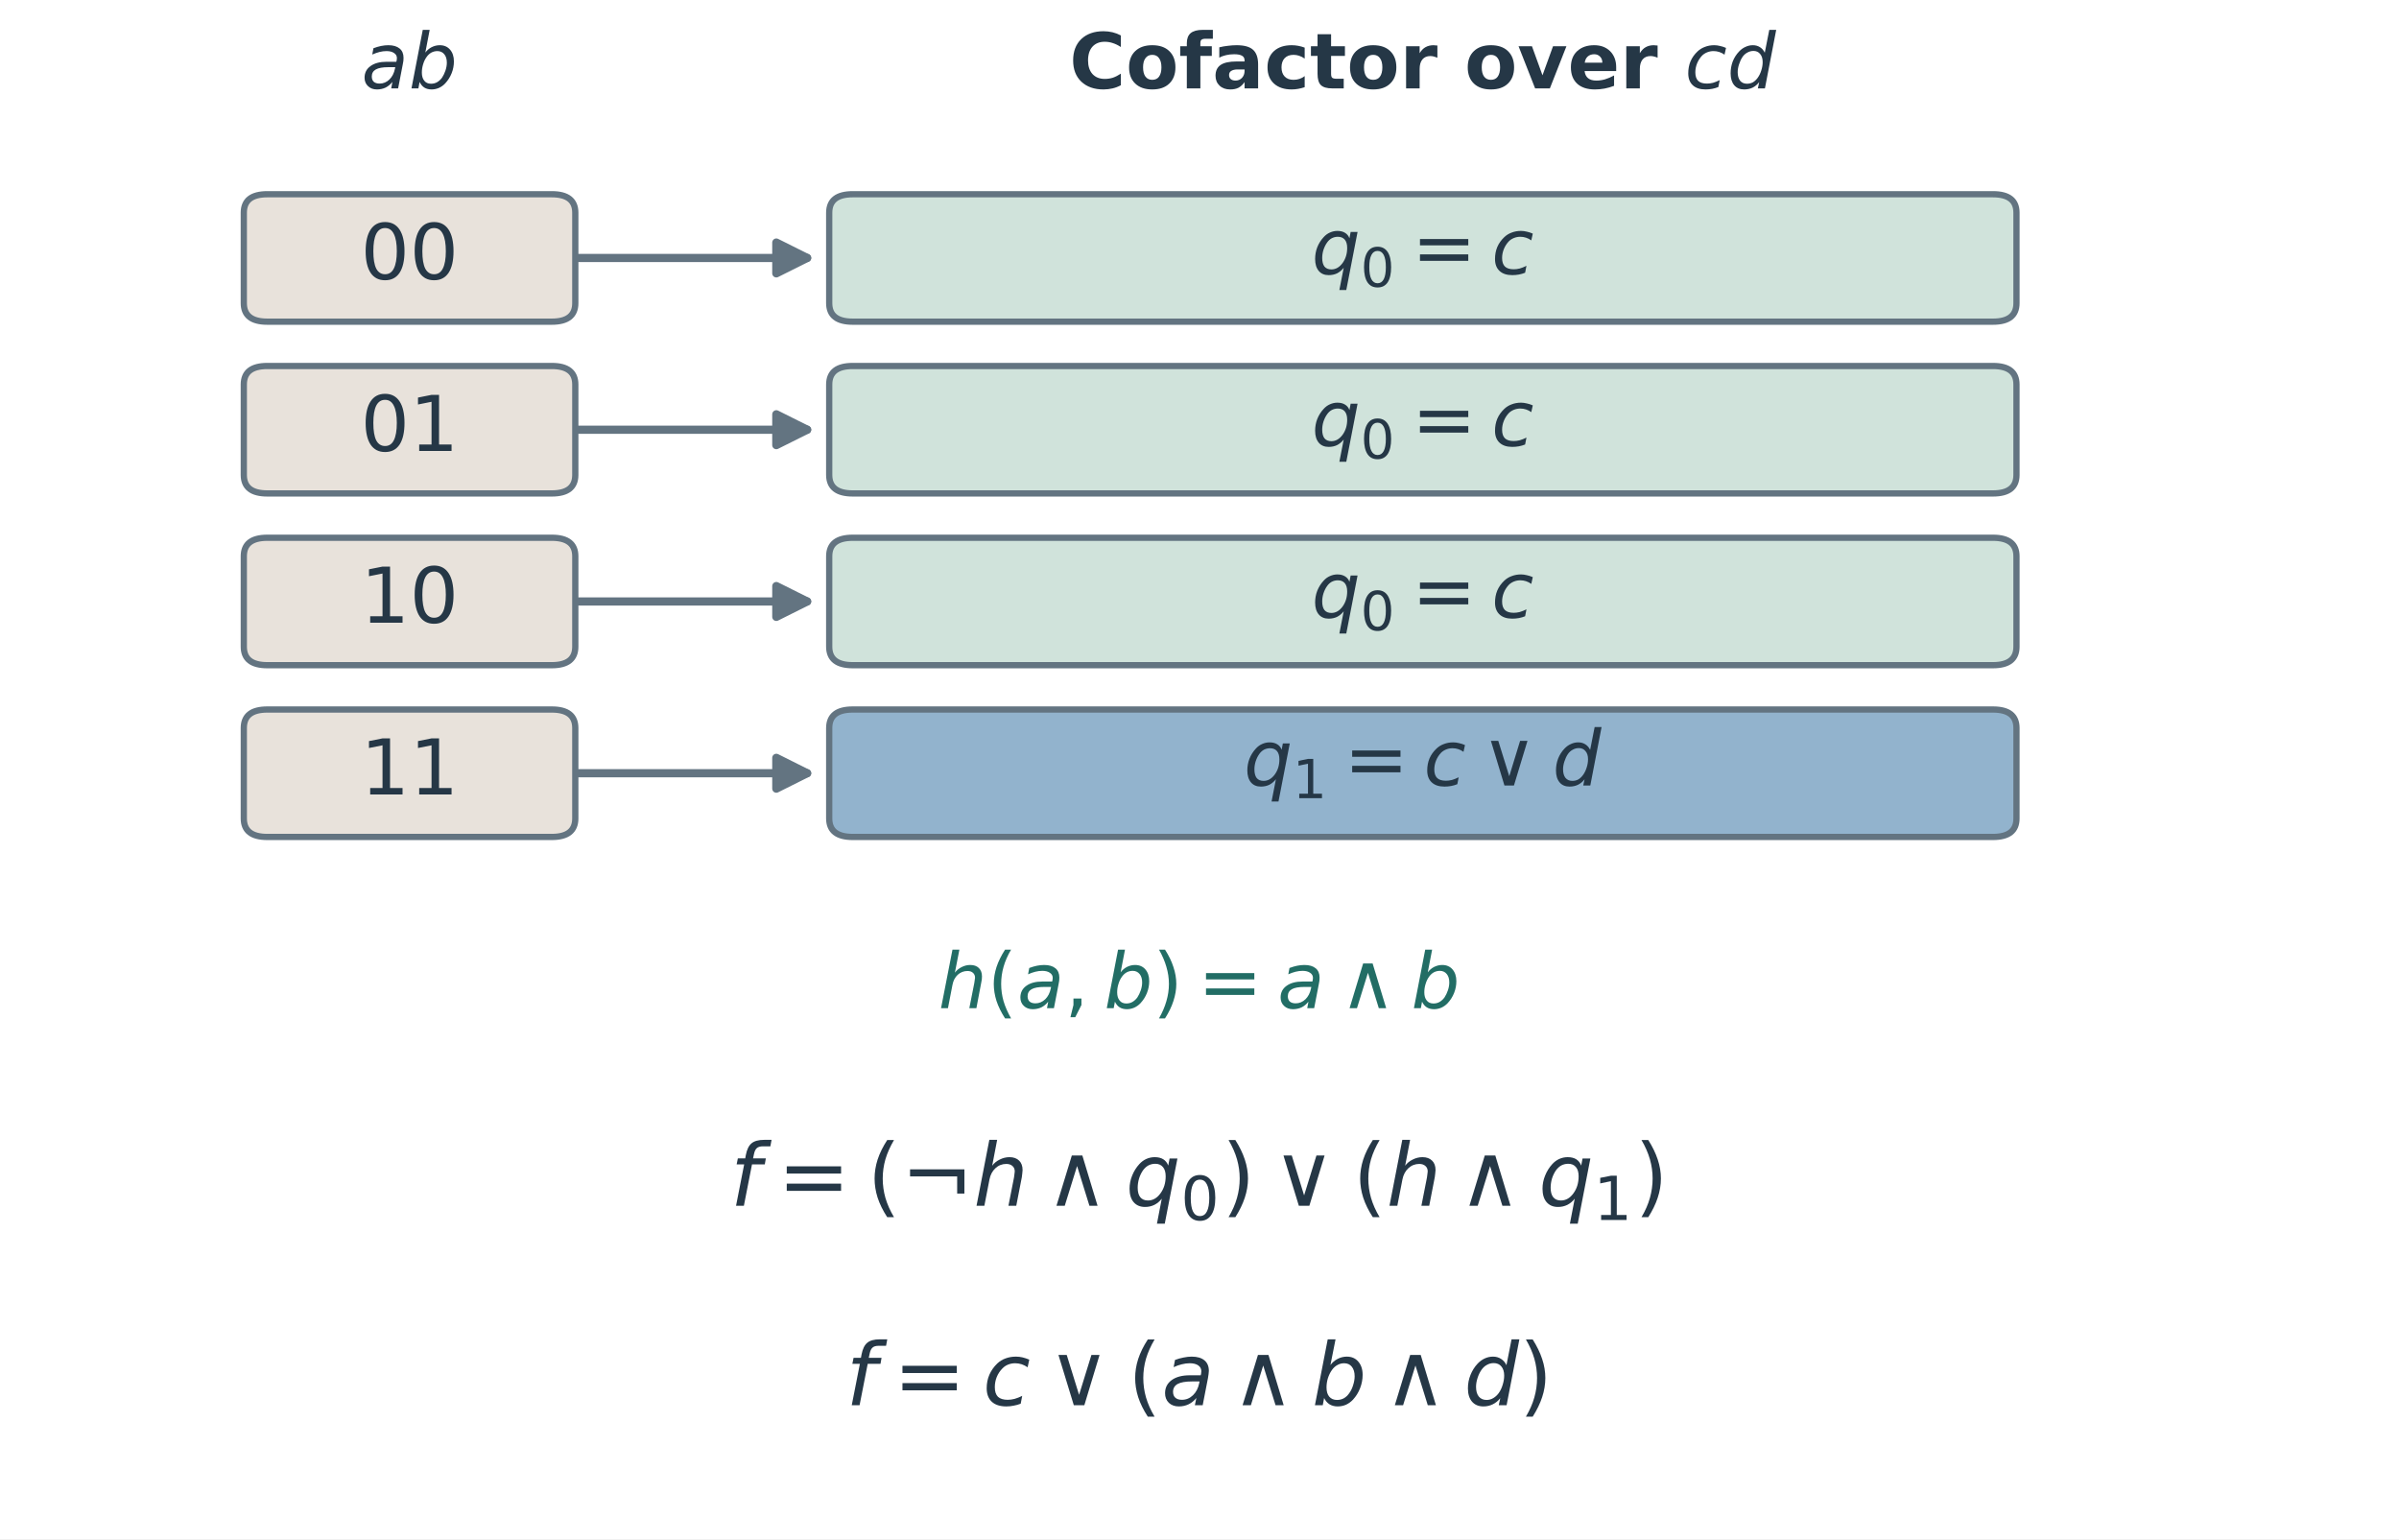
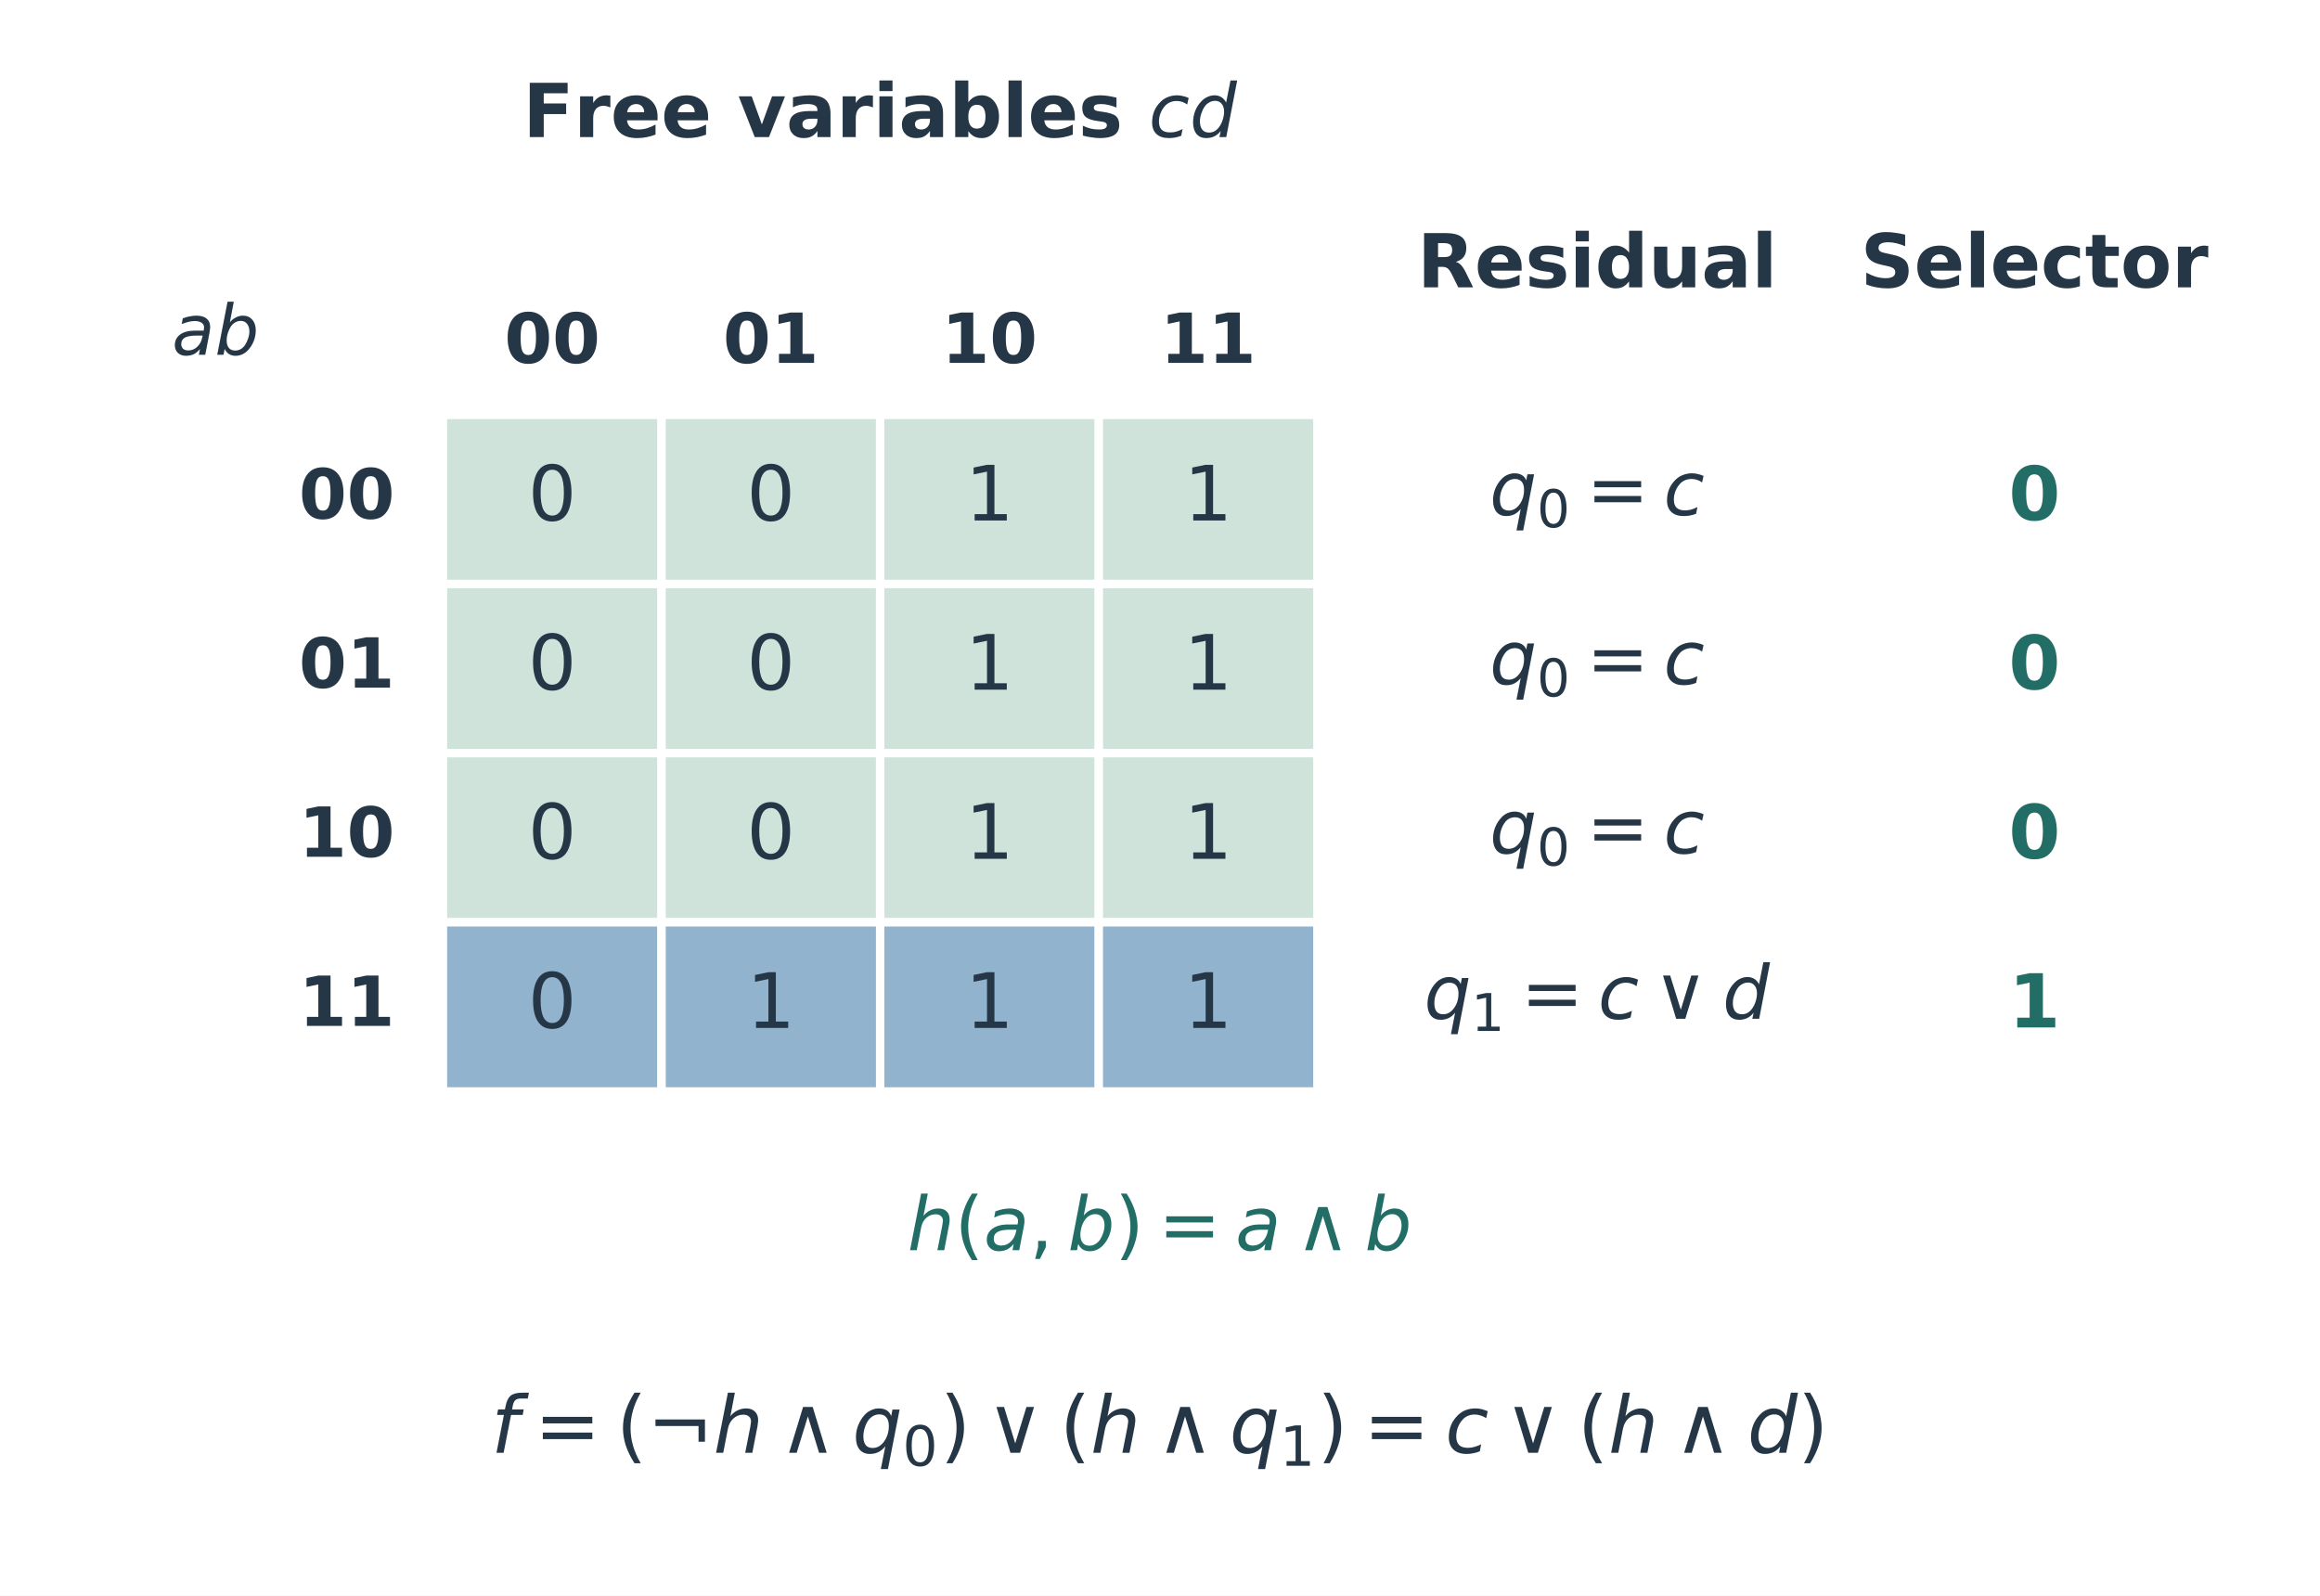
- <svg xmlns="http://www.w3.org/2000/svg" width="249.12pt" height="159.84pt" viewBox="0 0 249.12 159.84" version="1.1">
+ <svg xmlns="http://www.w3.org/2000/svg" width="249.12pt" height="171.36pt" viewBox="0 0 249.12 171.36" version="1.1">
  <defs>
    <style type="text/css">*{stroke-linejoin: round; stroke-linecap: butt}</style>
  </defs>
  <g id="figure_1">
    <g id="patch_1">
-       <path d="M 0 159.84  L 249.12 159.84  L 249.12 0  L 0 0  z " style="fill: #ffffff" />
+       <path d="M 0 171.36  L 249.12 171.36  L 249.12 0  L 0 0  z " style="fill: #ffffff" />
    </g>
    <g id="axes_1">
      <g id="patch_2">
-         <path d="M 27.759 33.407  L 57.3 33.407  Q 59.741 33.407 59.741 31.488  L 59.741 22.09  Q 59.741 20.172 57.3 20.172  L 27.759 20.172  Q 25.318 20.172 25.318 22.09  L 25.318 31.488  Q 25.318 33.407 27.759 33.407  z " clip-path="url(#p0b0f962cfa)" style="fill: #e8e2db; stroke: #637481; stroke-width: 0.65; stroke-linejoin: miter" />
+         <path d="M 47.563 62.718  L 71.038 62.718  L 71.038 44.554  L 47.563 44.554  z " clip-path="url(#p40de2ca29a)" style="fill: #d0e3db; stroke: #ffffff; stroke-width: 0.9; stroke-linejoin: miter" />
      </g>
      <g id="patch_3">
-         <path d="M 60.108 26.789  Q 72.437 26.789 83.815 26.789  " clip-path="url(#p0b0f962cfa)" style="fill: none; stroke: #637481; stroke-width: 0.85; stroke-linecap: round" />
-         <path d="M 80.615 25.189  L 83.815 26.789  L 80.615 28.389  z " clip-path="url(#p0b0f962cfa)" style="fill: #637481; stroke: #637481; stroke-width: 0.85; stroke-linecap: round" />
+         <path d="M 71.038 62.718  L 94.512 62.718  L 94.512 44.554  L 71.038 44.554  z " clip-path="url(#p40de2ca29a)" style="fill: #d0e3db; stroke: #ffffff; stroke-width: 0.9; stroke-linejoin: miter" />
      </g>
      <g id="patch_4">
-         <path d="M 88.55 33.407  L 206.956 33.407  Q 209.398 33.407 209.398 31.488  L 209.398 22.09  Q 209.398 20.172 206.956 20.172  L 88.55 20.172  Q 86.108 20.172 86.108 22.09  L 86.108 31.488  Q 86.108 33.407 88.55 33.407  z " clip-path="url(#p0b0f962cfa)" style="fill: #d0e3db; stroke: #637481; stroke-width: 0.65; stroke-linejoin: miter" />
+         <path d="M 94.512 62.718  L 117.987 62.718  L 117.987 44.554  L 94.512 44.554  z " clip-path="url(#p40de2ca29a)" style="fill: #d0e3db; stroke: #ffffff; stroke-width: 0.9; stroke-linejoin: miter" />
      </g>
      <g id="patch_5">
-         <path d="M 27.759 51.245  L 57.3 51.245  Q 59.741 51.245 59.741 49.327  L 59.741 39.928  Q 59.741 38.01 57.3 38.01  L 27.759 38.01  Q 25.318 38.01 25.318 39.928  L 25.318 49.327  Q 25.318 51.245 27.759 51.245  z " clip-path="url(#p0b0f962cfa)" style="fill: #e8e2db; stroke: #637481; stroke-width: 0.65; stroke-linejoin: miter" />
+         <path d="M 117.987 62.718  L 141.462 62.718  L 141.462 44.554  L 117.987 44.554  z " clip-path="url(#p40de2ca29a)" style="fill: #d0e3db; stroke: #ffffff; stroke-width: 0.9; stroke-linejoin: miter" />
      </g>
      <g id="patch_6">
-         <path d="M 60.108 44.627  Q 72.437 44.627 83.815 44.627  " clip-path="url(#p0b0f962cfa)" style="fill: none; stroke: #637481; stroke-width: 0.85; stroke-linecap: round" />
-         <path d="M 80.615 43.027  L 83.815 44.627  L 80.615 46.227  z " clip-path="url(#p0b0f962cfa)" style="fill: #637481; stroke: #637481; stroke-width: 0.85; stroke-linecap: round" />
+         <path d="M 47.563 80.882  L 71.038 80.882  L 71.038 62.718  L 47.563 62.718  z " clip-path="url(#p40de2ca29a)" style="fill: #d0e3db; stroke: #ffffff; stroke-width: 0.9; stroke-linejoin: miter" />
      </g>
      <g id="patch_7">
-         <path d="M 88.55 51.245  L 206.956 51.245  Q 209.398 51.245 209.398 49.327  L 209.398 39.928  Q 209.398 38.01 206.956 38.01  L 88.55 38.01  Q 86.108 38.01 86.108 39.928  L 86.108 49.327  Q 86.108 51.245 88.55 51.245  z " clip-path="url(#p0b0f962cfa)" style="fill: #d0e3db; stroke: #637481; stroke-width: 0.65; stroke-linejoin: miter" />
+         <path d="M 71.038 80.882  L 94.512 80.882  L 94.512 62.718  L 71.038 62.718  z " clip-path="url(#p40de2ca29a)" style="fill: #d0e3db; stroke: #ffffff; stroke-width: 0.9; stroke-linejoin: miter" />
      </g>
      <g id="patch_8">
-         <path d="M 27.759 69.083  L 57.3 69.083  Q 59.741 69.083 59.741 67.165  L 59.741 57.766  Q 59.741 55.848 57.3 55.848  L 27.759 55.848  Q 25.318 55.848 25.318 57.766  L 25.318 67.165  Q 25.318 69.083 27.759 69.083  z " clip-path="url(#p0b0f962cfa)" style="fill: #e8e2db; stroke: #637481; stroke-width: 0.65; stroke-linejoin: miter" />
+         <path d="M 94.512 80.882  L 117.987 80.882  L 117.987 62.718  L 94.512 62.718  z " clip-path="url(#p40de2ca29a)" style="fill: #d0e3db; stroke: #ffffff; stroke-width: 0.9; stroke-linejoin: miter" />
      </g>
      <g id="patch_9">
-         <path d="M 60.108 62.465  Q 72.437 62.465 83.815 62.465  " clip-path="url(#p0b0f962cfa)" style="fill: none; stroke: #637481; stroke-width: 0.85; stroke-linecap: round" />
-         <path d="M 80.615 60.865  L 83.815 62.465  L 80.615 64.065  z " clip-path="url(#p0b0f962cfa)" style="fill: #637481; stroke: #637481; stroke-width: 0.85; stroke-linecap: round" />
+         <path d="M 117.987 80.882  L 141.462 80.882  L 141.462 62.718  L 117.987 62.718  z " clip-path="url(#p40de2ca29a)" style="fill: #d0e3db; stroke: #ffffff; stroke-width: 0.9; stroke-linejoin: miter" />
      </g>
      <g id="patch_10">
-         <path d="M 88.55 69.083  L 206.956 69.083  Q 209.398 69.083 209.398 67.165  L 209.398 57.766  Q 209.398 55.848 206.956 55.848  L 88.55 55.848  Q 86.108 55.848 86.108 57.766  L 86.108 67.165  Q 86.108 69.083 88.55 69.083  z " clip-path="url(#p0b0f962cfa)" style="fill: #d0e3db; stroke: #637481; stroke-width: 0.65; stroke-linejoin: miter" />
+         <path d="M 47.563 99.046  L 71.038 99.046  L 71.038 80.882  L 47.563 80.882  z " clip-path="url(#p40de2ca29a)" style="fill: #d0e3db; stroke: #ffffff; stroke-width: 0.9; stroke-linejoin: miter" />
      </g>
      <g id="patch_11">
-         <path d="M 27.759 86.921  L 57.3 86.921  Q 59.741 86.921 59.741 85.003  L 59.741 75.604  Q 59.741 73.686 57.3 73.686  L 27.759 73.686  Q 25.318 73.686 25.318 75.604  L 25.318 85.003  Q 25.318 86.921 27.759 86.921  z " clip-path="url(#p0b0f962cfa)" style="fill: #e8e2db; stroke: #637481; stroke-width: 0.65; stroke-linejoin: miter" />
+         <path d="M 71.038 99.046  L 94.512 99.046  L 94.512 80.882  L 71.038 80.882  z " clip-path="url(#p40de2ca29a)" style="fill: #d0e3db; stroke: #ffffff; stroke-width: 0.9; stroke-linejoin: miter" />
      </g>
      <g id="patch_12">
-         <path d="M 60.108 80.304  Q 72.437 80.304 83.815 80.304  " clip-path="url(#p0b0f962cfa)" style="fill: none; stroke: #637481; stroke-width: 0.85; stroke-linecap: round" />
-         <path d="M 80.615 78.704  L 83.815 80.304  L 80.615 81.904  z " clip-path="url(#p0b0f962cfa)" style="fill: #637481; stroke: #637481; stroke-width: 0.85; stroke-linecap: round" />
+         <path d="M 94.512 99.046  L 117.987 99.046  L 117.987 80.882  L 94.512 80.882  z " clip-path="url(#p40de2ca29a)" style="fill: #d0e3db; stroke: #ffffff; stroke-width: 0.9; stroke-linejoin: miter" />
      </g>
      <g id="patch_13">
-         <path d="M 88.55 86.921  L 206.956 86.921  Q 209.398 86.921 209.398 85.003  L 209.398 75.604  Q 209.398 73.686 206.956 73.686  L 88.55 73.686  Q 86.108 73.686 86.108 75.604  L 86.108 85.003  Q 86.108 86.921 88.55 86.921  z " clip-path="url(#p0b0f962cfa)" style="fill: #92b3cd; stroke: #637481; stroke-width: 0.65; stroke-linejoin: miter" />
+         <path d="M 117.987 99.046  L 141.462 99.046  L 141.462 80.882  L 117.987 80.882  z " clip-path="url(#p40de2ca29a)" style="fill: #d0e3db; stroke: #ffffff; stroke-width: 0.9; stroke-linejoin: miter" />
+       </g>
+       <g id="patch_14">
+         <path d="M 47.563 117.21  L 71.038 117.21  L 71.038 99.046  L 47.563 99.046  z " clip-path="url(#p40de2ca29a)" style="fill: #92b3cd; stroke: #ffffff; stroke-width: 0.9; stroke-linejoin: miter" />
+       </g>
+       <g id="patch_15">
+         <path d="M 71.038 117.21  L 94.512 117.21  L 94.512 99.046  L 71.038 99.046  z " clip-path="url(#p40de2ca29a)" style="fill: #92b3cd; stroke: #ffffff; stroke-width: 0.9; stroke-linejoin: miter" />
+       </g>
+       <g id="patch_16">
+         <path d="M 94.512 117.21  L 117.987 117.21  L 117.987 99.046  L 94.512 99.046  z " clip-path="url(#p40de2ca29a)" style="fill: #92b3cd; stroke: #ffffff; stroke-width: 0.9; stroke-linejoin: miter" />
+       </g>
+       <g id="patch_17">
+         <path d="M 117.987 117.21  L 141.462 117.21  L 141.462 99.046  L 117.987 99.046  z " clip-path="url(#p40de2ca29a)" style="fill: #92b3cd; stroke: #ffffff; stroke-width: 0.9; stroke-linejoin: miter" />
      </g>
      <g id="text_1">
-         <g style="fill: #253746" transform="translate(37.52977 10.10189)">
-           <text>
-             <tspan x="0" y="-0.922" style="font-style: oblique; font-size: 8px; font-family: 'DejaVu Sans'; fill: #253746">a</tspan>
-             <tspan x="4.902" y="-0.922" style="font-style: oblique; font-size: 8px; font-family: 'DejaVu Sans'; fill: #253746">b</tspan>
+         <g style="fill: #253746" transform="translate(56.1523 15.64212)">
+           <text>
+             <tspan x="0" y="-0.922" style="font-weight: 700; font-size: 8px; font-family: 'DejaVu Sans'; fill: #253746">F</tspan>
+             <tspan x="5.465" y="-0.922" style="font-weight: 700; font-size: 8px; font-family: 'DejaVu Sans'; fill: #253746">r</tspan>
+             <tspan x="9.41" y="-0.922" style="font-weight: 700; font-size: 8px; font-family: 'DejaVu Sans'; fill: #253746">e</tspan>
+             <tspan x="14.836" y="-0.922" style="font-weight: 700; font-size: 8px; font-family: 'DejaVu Sans'; fill: #253746">e</tspan>
+             <tspan x="20.262" y="-0.922" style="font-weight: 700; font-size: 8px; font-family: 'DejaVu Sans'; fill: #253746"> </tspan>
+             <tspan x="23.047" y="-0.922" style="font-weight: 700; font-size: 8px; font-family: 'DejaVu Sans'; fill: #253746">v</tspan>
+             <tspan x="28.262" y="-0.922" style="font-weight: 700; font-size: 8px; font-family: 'DejaVu Sans'; fill: #253746">a</tspan>
+             <tspan x="33.66" y="-0.922" style="font-weight: 700; font-size: 8px; font-family: 'DejaVu Sans'; fill: #253746">r</tspan>
+             <tspan x="37.605" y="-0.922" style="font-weight: 700; font-size: 8px; font-family: 'DejaVu Sans'; fill: #253746">i</tspan>
+             <tspan x="40.348" y="-0.922" style="font-weight: 700; font-size: 8px; font-family: 'DejaVu Sans'; fill: #253746">a</tspan>
+             <tspan x="45.746" y="-0.922" style="font-weight: 700; font-size: 8px; font-family: 'DejaVu Sans'; fill: #253746">b</tspan>
+             <tspan x="51.473" y="-0.922" style="font-weight: 700; font-size: 8px; font-family: 'DejaVu Sans'; fill: #253746">l</tspan>
+             <tspan x="54.215" y="-0.922" style="font-weight: 700; font-size: 8px; font-family: 'DejaVu Sans'; fill: #253746">e</tspan>
+             <tspan x="59.641" y="-0.922" style="font-weight: 700; font-size: 8px; font-family: 'DejaVu Sans'; fill: #253746">s</tspan>
+             <tspan x="64.402" y="-0.922" style="font-weight: 700; font-size: 8px; font-family: 'DejaVu Sans'; fill: #253746"> </tspan>
+             <tspan x="67.188" y="-0.922" style="font-style: oblique; font-size: 8px; font-family: 'DejaVu Sans'; fill: #253746">c</tspan>
+             <tspan x="71.586" y="-0.922" style="font-style: oblique; font-size: 8px; font-family: 'DejaVu Sans'; fill: #253746">d</tspan>
          </text>
        </g>
      </g>
      <g id="text_2">
-         <g style="fill: #253746" transform="translate(111.0331 10.10189)">
-           <text>
-             <tspan x="0" y="-0.922" style="font-weight: 700; font-size: 8px; font-family: 'DejaVu Sans'; fill: #253746">C</tspan>
-             <tspan x="5.871" y="-0.922" style="font-weight: 700; font-size: 8px; font-family: 'DejaVu Sans'; fill: #253746">o</tspan>
-             <tspan x="11.367" y="-0.922" style="font-weight: 700; font-size: 8px; font-family: 'DejaVu Sans'; fill: #253746">f</tspan>
-             <tspan x="14.848" y="-0.922" style="font-weight: 700; font-size: 8px; font-family: 'DejaVu Sans'; fill: #253746">a</tspan>
-             <tspan x="20.246" y="-0.922" style="font-weight: 700; font-size: 8px; font-family: 'DejaVu Sans'; fill: #253746">c</tspan>
-             <tspan x="24.988" y="-0.922" style="font-weight: 700; font-size: 8px; font-family: 'DejaVu Sans'; fill: #253746">t</tspan>
-             <tspan x="28.812" y="-0.922" style="font-weight: 700; font-size: 8px; font-family: 'DejaVu Sans'; fill: #253746">o</tspan>
-             <tspan x="34.309" y="-0.922" style="font-weight: 700; font-size: 8px; font-family: 'DejaVu Sans'; fill: #253746">r</tspan>
-             <tspan x="38.254" y="-0.922" style="font-weight: 700; font-size: 8px; font-family: 'DejaVu Sans'; fill: #253746"> </tspan>
-             <tspan x="41.039" y="-0.922" style="font-weight: 700; font-size: 8px; font-family: 'DejaVu Sans'; fill: #253746">o</tspan>
-             <tspan x="46.535" y="-0.922" style="font-weight: 700; font-size: 8px; font-family: 'DejaVu Sans'; fill: #253746">v</tspan>
-             <tspan x="51.75" y="-0.922" style="font-weight: 700; font-size: 8px; font-family: 'DejaVu Sans'; fill: #253746">e</tspan>
-             <tspan x="57.176" y="-0.922" style="font-weight: 700; font-size: 8px; font-family: 'DejaVu Sans'; fill: #253746">r</tspan>
-             <tspan x="61.121" y="-0.922" style="font-weight: 700; font-size: 8px; font-family: 'DejaVu Sans'; fill: #253746"> </tspan>
-             <tspan x="63.906" y="-0.922" style="font-style: oblique; font-size: 8px; font-family: 'DejaVu Sans'; fill: #253746">c</tspan>
-             <tspan x="68.305" y="-0.922" style="font-style: oblique; font-size: 8px; font-family: 'DejaVu Sans'; fill: #253746">d</tspan>
+         <g style="fill: #253746" transform="translate(18.4615 38.39785)">
+           <text>
+             <tspan x="0" y="-0.297" style="font-style: oblique; font-size: 7.5px; font-family: 'DejaVu Sans'; fill: #253746">a</tspan>
+             <tspan x="4.596" y="-0.297" style="font-style: oblique; font-size: 7.5px; font-family: 'DejaVu Sans'; fill: #253746">b</tspan>
          </text>
        </g>
      </g>
      <g id="text_3">
-         <text style="font-size: 8px; font-family: 'DejaVu Sans'; text-anchor: middle; fill: #253746" x="42.53" y="28.997" transform="rotate(-0 42.52977 28.99668)">00</text>
+         <text style="font-weight: 700; font-size: 7.4px; font-family: 'DejaVu Sans'; text-anchor: middle; fill: #253746" x="59.3" y="38.967" transform="rotate(-0 59.30014 38.96659)">00</text>
      </g>
      <g id="text_4">
-         <g style="fill: #253746" transform="translate(136.1931 28.98043)">
+         <text style="font-weight: 700; font-size: 7.4px; font-family: 'DejaVu Sans'; text-anchor: middle; fill: #253746" x="82.775" y="38.967" transform="rotate(-0 82.77491 38.96659)">01</text>
+       </g>
+       <g id="text_5">
+         <text style="font-weight: 700; font-size: 7.4px; font-family: 'DejaVu Sans'; text-anchor: middle; fill: #253746" x="106.25" y="38.967" transform="rotate(-0 106.2497 38.96659)">10</text>
+       </g>
+       <g id="text_6">
+         <text style="font-weight: 700; font-size: 7.4px; font-family: 'DejaVu Sans'; text-anchor: middle; fill: #253746" x="129.724" y="38.967" transform="rotate(-0 129.7244 38.96659)">11</text>
+       </g>
+       <g id="text_7">
+         <text style="font-weight: 700; font-size: 7.4px; font-family: 'DejaVu Sans'; text-anchor: middle; fill: #253746" x="37.234" y="55.678" transform="rotate(-0 37.23386 55.67762)">00</text>
+       </g>
+       <g id="text_8">
+         <text style="font-size: 8.2px; font-family: 'DejaVu Sans'; text-anchor: middle; fill: #253746" x="59.3" y="55.898" transform="rotate(-0 59.30014 55.89837)">0</text>
+       </g>
+       <g id="text_9">
+         <text style="font-size: 8.2px; font-family: 'DejaVu Sans'; text-anchor: middle; fill: #253746" x="82.775" y="55.898" transform="rotate(-0 82.77491 55.89837)">0</text>
+       </g>
+       <g id="text_10">
+         <text style="font-size: 8.2px; font-family: 'DejaVu Sans'; text-anchor: middle; fill: #253746" x="106.25" y="55.898" transform="rotate(-0 106.2497 55.89837)">1</text>
+       </g>
+       <g id="text_11">
+         <text style="font-size: 8.2px; font-family: 'DejaVu Sans'; text-anchor: middle; fill: #253746" x="129.724" y="55.898" transform="rotate(-0 129.7244 55.89837)">1</text>
+       </g>
+       <g id="text_12">
+         <text style="font-weight: 700; font-size: 7.4px; font-family: 'DejaVu Sans'; text-anchor: middle; fill: #253746" x="37.234" y="73.842" transform="rotate(-0 37.23386 73.84178)">01</text>
+       </g>
+       <g id="text_13">
+         <text style="font-size: 8.2px; font-family: 'DejaVu Sans'; text-anchor: middle; fill: #253746" x="59.3" y="74.063" transform="rotate(-0 59.30014 74.06253)">0</text>
+       </g>
+       <g id="text_14">
+         <text style="font-size: 8.2px; font-family: 'DejaVu Sans'; text-anchor: middle; fill: #253746" x="82.775" y="74.063" transform="rotate(-0 82.77491 74.06253)">0</text>
+       </g>
+       <g id="text_15">
+         <text style="font-size: 8.2px; font-family: 'DejaVu Sans'; text-anchor: middle; fill: #253746" x="106.25" y="74.063" transform="rotate(-0 106.2497 74.06253)">1</text>
+       </g>
+       <g id="text_16">
+         <text style="font-size: 8.2px; font-family: 'DejaVu Sans'; text-anchor: middle; fill: #253746" x="129.724" y="74.063" transform="rotate(-0 129.7244 74.06253)">1</text>
+       </g>
+       <g id="text_17">
+         <text style="font-weight: 700; font-size: 7.4px; font-family: 'DejaVu Sans'; text-anchor: middle; fill: #253746" x="37.234" y="92.006" transform="rotate(-0 37.23386 92.00594)">10</text>
+       </g>
+       <g id="text_18">
+         <text style="font-size: 8.2px; font-family: 'DejaVu Sans'; text-anchor: middle; fill: #253746" x="59.3" y="92.227" transform="rotate(-0 59.30014 92.22669)">0</text>
+       </g>
+       <g id="text_19">
+         <text style="font-size: 8.2px; font-family: 'DejaVu Sans'; text-anchor: middle; fill: #253746" x="82.775" y="92.227" transform="rotate(-0 82.77491 92.22669)">0</text>
+       </g>
+       <g id="text_20">
+         <text style="font-size: 8.2px; font-family: 'DejaVu Sans'; text-anchor: middle; fill: #253746" x="106.25" y="92.227" transform="rotate(-0 106.2497 92.22669)">1</text>
+       </g>
+       <g id="text_21">
+         <text style="font-size: 8.2px; font-family: 'DejaVu Sans'; text-anchor: middle; fill: #253746" x="129.724" y="92.227" transform="rotate(-0 129.7244 92.22669)">1</text>
+       </g>
+       <g id="text_22">
+         <text style="font-weight: 700; font-size: 7.4px; font-family: 'DejaVu Sans'; text-anchor: middle; fill: #253746" x="37.234" y="110.17" transform="rotate(-0 37.23386 110.1701)">11</text>
+       </g>
+       <g id="text_23">
+         <text style="font-size: 8.2px; font-family: 'DejaVu Sans'; text-anchor: middle; fill: #253746" x="59.3" y="110.391" transform="rotate(-0 59.30014 110.3908)">0</text>
+       </g>
+       <g id="text_24">
+         <text style="font-size: 8.2px; font-family: 'DejaVu Sans'; text-anchor: middle; fill: #253746" x="82.775" y="110.391" transform="rotate(-0 82.77491 110.3908)">1</text>
+       </g>
+       <g id="text_25">
+         <text style="font-size: 8.2px; font-family: 'DejaVu Sans'; text-anchor: middle; fill: #253746" x="106.25" y="110.391" transform="rotate(-0 106.2497 110.3908)">1</text>
+       </g>
+       <g id="text_26">
+         <text style="font-size: 8.2px; font-family: 'DejaVu Sans'; text-anchor: middle; fill: #253746" x="129.724" y="110.391" transform="rotate(-0 129.7244 110.3908)">1</text>
+       </g>
+       <g id="text_27">
+         <text style="font-weight: 700; font-size: 8px; font-family: 'DejaVu Sans'; text-anchor: middle; fill: #253746" x="171.51" y="30.859" transform="rotate(-0 171.5095 30.85889)">Residual</text>
+       </g>
+       <g id="text_28">
+         <text style="font-weight: 700; font-size: 8px; font-family: 'DejaVu Sans'; text-anchor: middle; fill: #253746" x="218.459" y="30.859" transform="rotate(-0 218.4591 30.85889)">Selector</text>
+       </g>
+       <g id="text_29">
+         <g style="fill: #253746" transform="translate(159.9495 55.82693)">
          <text>
            <tspan x="0" y="-0.516" style="font-style: oblique; font-size: 8px; font-family: 'DejaVu Sans'; fill: #253746">q</tspan>
            <tspan x="18.68" y="-0.516" style="font-style: oblique; font-size: 8px; font-family: 'DejaVu Sans'; fill: #253746">c</tspan>
            <tspan x="5.078" y="0.797" style="font-size: 5.6px; font-family: 'DejaVu Sans'; fill: #253746">0</tspan>
            <tspan x="10.418" y="-0.516" style="font-size: 8px; font-family: 'DejaVu Sans'; fill: #253746">=</tspan>
          </text>
        </g>
      </g>
-       <g id="text_5">
-         <text style="font-size: 8px; font-family: 'DejaVu Sans'; text-anchor: middle; fill: #253746" x="42.53" y="46.835" transform="rotate(-0 42.52977 46.83483)">01</text>
-       </g>
-       <g id="text_6">
-         <g style="fill: #253746" transform="translate(136.1931 46.81858)">
+       <g id="text_30">
+         <text style="font-weight: 700; font-size: 8px; font-family: 'DejaVu Sans'; text-anchor: middle; fill: #226d65" x="218.459" y="55.843" transform="rotate(-0 218.4591 55.84318)">0</text>
+       </g>
+       <g id="text_31">
+         <g style="fill: #253746" transform="translate(159.9495 73.99109)">
          <text>
            <tspan x="0" y="-0.516" style="font-style: oblique; font-size: 8px; font-family: 'DejaVu Sans'; fill: #253746">q</tspan>
            <tspan x="18.68" y="-0.516" style="font-style: oblique; font-size: 8px; font-family: 'DejaVu Sans'; fill: #253746">c</tspan>
            <tspan x="5.078" y="0.797" style="font-size: 5.6px; font-family: 'DejaVu Sans'; fill: #253746">0</tspan>
            <tspan x="10.418" y="-0.516" style="font-size: 8px; font-family: 'DejaVu Sans'; fill: #253746">=</tspan>
          </text>
        </g>
      </g>
-       <g id="text_7">
-         <text style="font-size: 8px; font-family: 'DejaVu Sans'; text-anchor: middle; fill: #253746" x="42.53" y="64.673" transform="rotate(-0 42.52977 64.67297)">10</text>
-       </g>
-       <g id="text_8">
-         <g style="fill: #253746" transform="translate(136.1931 64.65672)">
+       <g id="text_32">
+         <text style="font-weight: 700; font-size: 8px; font-family: 'DejaVu Sans'; text-anchor: middle; fill: #226d65" x="218.459" y="74.007" transform="rotate(-0 218.4591 74.00734)">0</text>
+       </g>
+       <g id="text_33">
+         <g style="fill: #253746" transform="translate(159.9495 92.15525)">
          <text>
            <tspan x="0" y="-0.516" style="font-style: oblique; font-size: 8px; font-family: 'DejaVu Sans'; fill: #253746">q</tspan>
            <tspan x="18.68" y="-0.516" style="font-style: oblique; font-size: 8px; font-family: 'DejaVu Sans'; fill: #253746">c</tspan>
            <tspan x="5.078" y="0.797" style="font-size: 5.6px; font-family: 'DejaVu Sans'; fill: #253746">0</tspan>
            <tspan x="10.418" y="-0.516" style="font-size: 8px; font-family: 'DejaVu Sans'; fill: #253746">=</tspan>
          </text>
        </g>
      </g>
-       <g id="text_9">
-         <text style="font-size: 8px; font-family: 'DejaVu Sans'; text-anchor: middle; fill: #253746" x="42.53" y="82.511" transform="rotate(-0 42.52977 82.51112)">11</text>
-       </g>
-       <g id="text_10">
-         <g style="fill: #253746" transform="translate(129.1531 82.50362)">
+       <g id="text_34">
+         <text style="font-weight: 700; font-size: 8px; font-family: 'DejaVu Sans'; text-anchor: middle; fill: #226d65" x="218.459" y="92.171" transform="rotate(-0 218.4591 92.1715)">0</text>
+       </g>
+       <g id="text_35">
+         <g style="fill: #253746" transform="translate(152.9095 110.3282)">
          <text>
            <tspan x="0" y="-0.922" style="font-style: oblique; font-size: 8px; font-family: 'DejaVu Sans'; fill: #253746">q</tspan>
            <tspan x="18.68" y="-0.922" style="font-style: oblique; font-size: 8px; font-family: 'DejaVu Sans'; fill: #253746">c</tspan>
            <tspan x="32.051" y="-0.922" style="font-style: oblique; font-size: 8px; font-family: 'DejaVu Sans'; fill: #253746">d</tspan>
            <tspan x="5.078" y="0.391" style="font-size: 5.6px; font-family: 'DejaVu Sans'; fill: #253746">1</tspan>
            <tspan x="10.418" y="-0.922" style="font-size: 8px; font-family: 'DejaVu Sans'; fill: #253746">=</tspan>
            <tspan x="24.637" y="-0.922" style="font-size: 8px; font-family: 'DejaVu Sans'; fill: #253746">∨</tspan>
          </text>
        </g>
      </g>
-       <g id="text_11">
-         <g style="fill: #226d65" transform="translate(97.44 105.6223)">
+       <g id="text_36">
+         <text style="font-weight: 700; font-size: 8px; font-family: 'DejaVu Sans'; text-anchor: middle; fill: #226d65" x="218.459" y="110.336" transform="rotate(-0 218.4591 110.3357)">1</text>
+       </g>
+       <g id="text_37">
+         <g style="fill: #226d65" transform="translate(97.44 135.1829)">
          <text>
            <tspan x="0" y="-0.922" style="font-style: oblique; font-size: 8px; font-family: 'DejaVu Sans'; fill: #226d65">h</tspan>
            <tspan x="8.191" y="-0.922" style="font-style: oblique; font-size: 8px; font-family: 'DejaVu Sans'; fill: #226d65">a</tspan>
            <tspan x="17.195" y="-0.922" style="font-style: oblique; font-size: 8px; font-family: 'DejaVu Sans'; fill: #226d65">b</tspan>
            <tspan x="35.215" y="-0.922" style="font-style: oblique; font-size: 8px; font-family: 'DejaVu Sans'; fill: #226d65">a</tspan>
            <tspan x="49.09" y="-0.922" style="font-style: oblique; font-size: 8px; font-family: 'DejaVu Sans'; fill: #226d65">b</tspan>
            <tspan x="5.07" y="-0.922" style="font-size: 8px; font-family: 'DejaVu Sans'; fill: #226d65">(</tspan>
            <tspan x="13.094" y="-0.922" style="font-size: 8px; font-family: 'DejaVu Sans'; fill: #226d65">,</tspan>
            <tspan x="22.273" y="-0.922" style="font-size: 8px; font-family: 'DejaVu Sans'; fill: #226d65">)</tspan>
            <tspan x="26.953" y="-0.922" style="font-size: 8px; font-family: 'DejaVu Sans'; fill: #226d65">=</tspan>
            <tspan x="41.676" y="-0.922" style="font-size: 8px; font-family: 'DejaVu Sans'; fill: #226d65">∧</tspan>
          </text>
        </g>
      </g>
-       <g id="text_12">
-         <g style="fill: #253746" transform="translate(75.825 125.3785)">
-           <text>
-             <tspan x="0" y="-0.156" style="font-style: oblique; font-size: 9px; font-family: 'DejaVu Sans'; fill: #253746">f</tspan>
-             <tspan x="25.269" y="-0.156" style="font-style: oblique; font-size: 9px; font-family: 'DejaVu Sans'; fill: #253746">h</tspan>
-             <tspan x="41.067" y="-0.156" style="font-style: oblique; font-size: 9px; font-family: 'DejaVu Sans'; fill: #253746">q</tspan>
-             <tspan x="68.151" y="-0.156" style="font-style: oblique; font-size: 9px; font-family: 'DejaVu Sans'; fill: #253746">h</tspan>
-             <tspan x="83.949" y="-0.156" style="font-style: oblique; font-size: 9px; font-family: 'DejaVu Sans'; fill: #253746">q</tspan>
-             <tspan x="4.922" y="-0.156" style="font-size: 9px; font-family: 'DejaVu Sans'; fill: #253746">=</tspan>
-             <tspan x="14.216" y="-0.156" style="font-size: 9px; font-family: 'DejaVu Sans'; fill: #253746">(</tspan>
-             <tspan x="17.728" y="-0.156" style="font-size: 9px; font-family: 'DejaVu Sans'; fill: #253746">¬</tspan>
-             <tspan x="32.726" y="-0.156" style="font-size: 9px; font-family: 'DejaVu Sans'; fill: #253746">∧</tspan>
-             <tspan x="51.034" y="-0.156" style="font-size: 9px; font-family: 'DejaVu Sans'; fill: #253746">)</tspan>
-             <tspan x="56.299" y="-0.156" style="font-size: 9px; font-family: 'DejaVu Sans'; fill: #253746">∨</tspan>
-             <tspan x="64.64" y="-0.156" style="font-size: 9px; font-family: 'DejaVu Sans'; fill: #253746">(</tspan>
-             <tspan x="75.608" y="-0.156" style="font-size: 9px; font-family: 'DejaVu Sans'; fill: #253746">∧</tspan>
-             <tspan x="93.916" y="-0.156" style="font-size: 9px; font-family: 'DejaVu Sans'; fill: #253746">)</tspan>
-             <tspan x="46.78" y="1.32" style="font-size: 6.3px; font-family: 'DejaVu Sans'; fill: #253746">0</tspan>
-             <tspan x="89.662" y="1.32" style="font-size: 6.3px; font-family: 'DejaVu Sans'; fill: #253746">1</tspan>
-           </text>
-         </g>
-       </g>
-       <g id="text_13">
-         <g style="fill: #253746" transform="translate(87.84 146.0938)">
-           <text>
-             <tspan x="0" y="-0.156" style="font-style: oblique; font-size: 9px; font-family: 'DejaVu Sans'; fill: #253746">f</tspan>
-             <tspan x="14.216" y="-0.156" style="font-style: oblique; font-size: 9px; font-family: 'DejaVu Sans'; fill: #253746">c</tspan>
-             <tspan x="32.77" y="-0.156" style="font-style: oblique; font-size: 9px; font-family: 'DejaVu Sans'; fill: #253746">a</tspan>
-             <tspan x="48.379" y="-0.156" style="font-style: oblique; font-size: 9px; font-family: 'DejaVu Sans'; fill: #253746">b</tspan>
-             <tspan x="64.187" y="-0.156" style="font-style: oblique; font-size: 9px; font-family: 'DejaVu Sans'; fill: #253746">d</tspan>
-             <tspan x="4.922" y="-0.156" style="font-size: 9px; font-family: 'DejaVu Sans'; fill: #253746">=</tspan>
-             <tspan x="20.918" y="-0.156" style="font-size: 9px; font-family: 'DejaVu Sans'; fill: #253746">∨</tspan>
-             <tspan x="29.259" y="-0.156" style="font-size: 9px; font-family: 'DejaVu Sans'; fill: #253746">(</tspan>
-             <tspan x="40.039" y="-0.156" style="font-size: 9px; font-family: 'DejaVu Sans'; fill: #253746">∧</tspan>
-             <tspan x="55.846" y="-0.156" style="font-size: 9px; font-family: 'DejaVu Sans'; fill: #253746">∧</tspan>
-             <tspan x="69.899" y="-0.156" style="font-size: 9px; font-family: 'DejaVu Sans'; fill: #253746">)</tspan>
+       <g id="text_38">
+         <g style="fill: #253746" transform="translate(52.735 156.5615)">
+           <text>
+             <tspan x="0" y="-0.547" style="font-style: oblique; font-size: 8.5px; font-family: 'DejaVu Sans'; fill: #253746">f</tspan>
+             <tspan x="23.865" y="-0.547" style="font-style: oblique; font-size: 8.5px; font-family: 'DejaVu Sans'; fill: #253746">h</tspan>
+             <tspan x="38.785" y="-0.547" style="font-style: oblique; font-size: 8.5px; font-family: 'DejaVu Sans'; fill: #253746">q</tspan>
+             <tspan x="64.365" y="-0.547" style="font-style: oblique; font-size: 8.5px; font-family: 'DejaVu Sans'; fill: #253746">h</tspan>
+             <tspan x="79.286" y="-0.547" style="font-style: oblique; font-size: 8.5px; font-family: 'DejaVu Sans'; fill: #253746">q</tspan>
+             <tspan x="102.45" y="-0.547" style="font-style: oblique; font-size: 8.5px; font-family: 'DejaVu Sans'; fill: #253746">c</tspan>
+             <tspan x="119.973" y="-0.547" style="font-style: oblique; font-size: 8.5px; font-family: 'DejaVu Sans'; fill: #253746">h</tspan>
+             <tspan x="134.893" y="-0.547" style="font-style: oblique; font-size: 8.5px; font-family: 'DejaVu Sans'; fill: #253746">d</tspan>
+             <tspan x="4.648" y="-0.547" style="font-size: 8.5px; font-family: 'DejaVu Sans'; fill: #253746">=</tspan>
+             <tspan x="13.427" y="-0.547" style="font-size: 8.5px; font-family: 'DejaVu Sans'; fill: #253746">(</tspan>
+             <tspan x="16.743" y="-0.547" style="font-size: 8.5px; font-family: 'DejaVu Sans'; fill: #253746">¬</tspan>
+             <tspan x="30.908" y="-0.547" style="font-size: 8.5px; font-family: 'DejaVu Sans'; fill: #253746">∧</tspan>
+             <tspan x="48.199" y="-0.547" style="font-size: 8.5px; font-family: 'DejaVu Sans'; fill: #253746">)</tspan>
+             <tspan x="53.171" y="-0.547" style="font-size: 8.5px; font-family: 'DejaVu Sans'; fill: #253746">∨</tspan>
+             <tspan x="61.049" y="-0.547" style="font-size: 8.5px; font-family: 'DejaVu Sans'; fill: #253746">(</tspan>
+             <tspan x="71.408" y="-0.547" style="font-size: 8.5px; font-family: 'DejaVu Sans'; fill: #253746">∧</tspan>
+             <tspan x="88.7" y="-0.547" style="font-size: 8.5px; font-family: 'DejaVu Sans'; fill: #253746">)</tspan>
+             <tspan x="93.672" y="-0.547" style="font-size: 8.5px; font-family: 'DejaVu Sans'; fill: #253746">=</tspan>
+             <tspan x="108.779" y="-0.547" style="font-size: 8.5px; font-family: 'DejaVu Sans'; fill: #253746">∨</tspan>
+             <tspan x="116.657" y="-0.547" style="font-size: 8.5px; font-family: 'DejaVu Sans'; fill: #253746">(</tspan>
+             <tspan x="127.016" y="-0.547" style="font-size: 8.5px; font-family: 'DejaVu Sans'; fill: #253746">∧</tspan>
+             <tspan x="140.289" y="-0.547" style="font-size: 8.5px; font-family: 'DejaVu Sans'; fill: #253746">)</tspan>
+             <tspan x="44.181" y="0.85" style="font-size: 5.95px; font-family: 'DejaVu Sans'; fill: #253746">0</tspan>
+             <tspan x="84.681" y="0.85" style="font-size: 5.95px; font-family: 'DejaVu Sans'; fill: #253746">1</tspan>
          </text>
        </g>
      </g>
    </g>
  </g>
  <defs>
-     <clipPath id="p0b0f962cfa">
-       <rect x="2.491" y="3.197" width="244.138" height="153.446" />
+     <clipPath id="p40de2ca29a">
+       <rect x="2.491" y="3.427" width="244.138" height="164.506" />
    </clipPath>
  </defs>
</svg>
